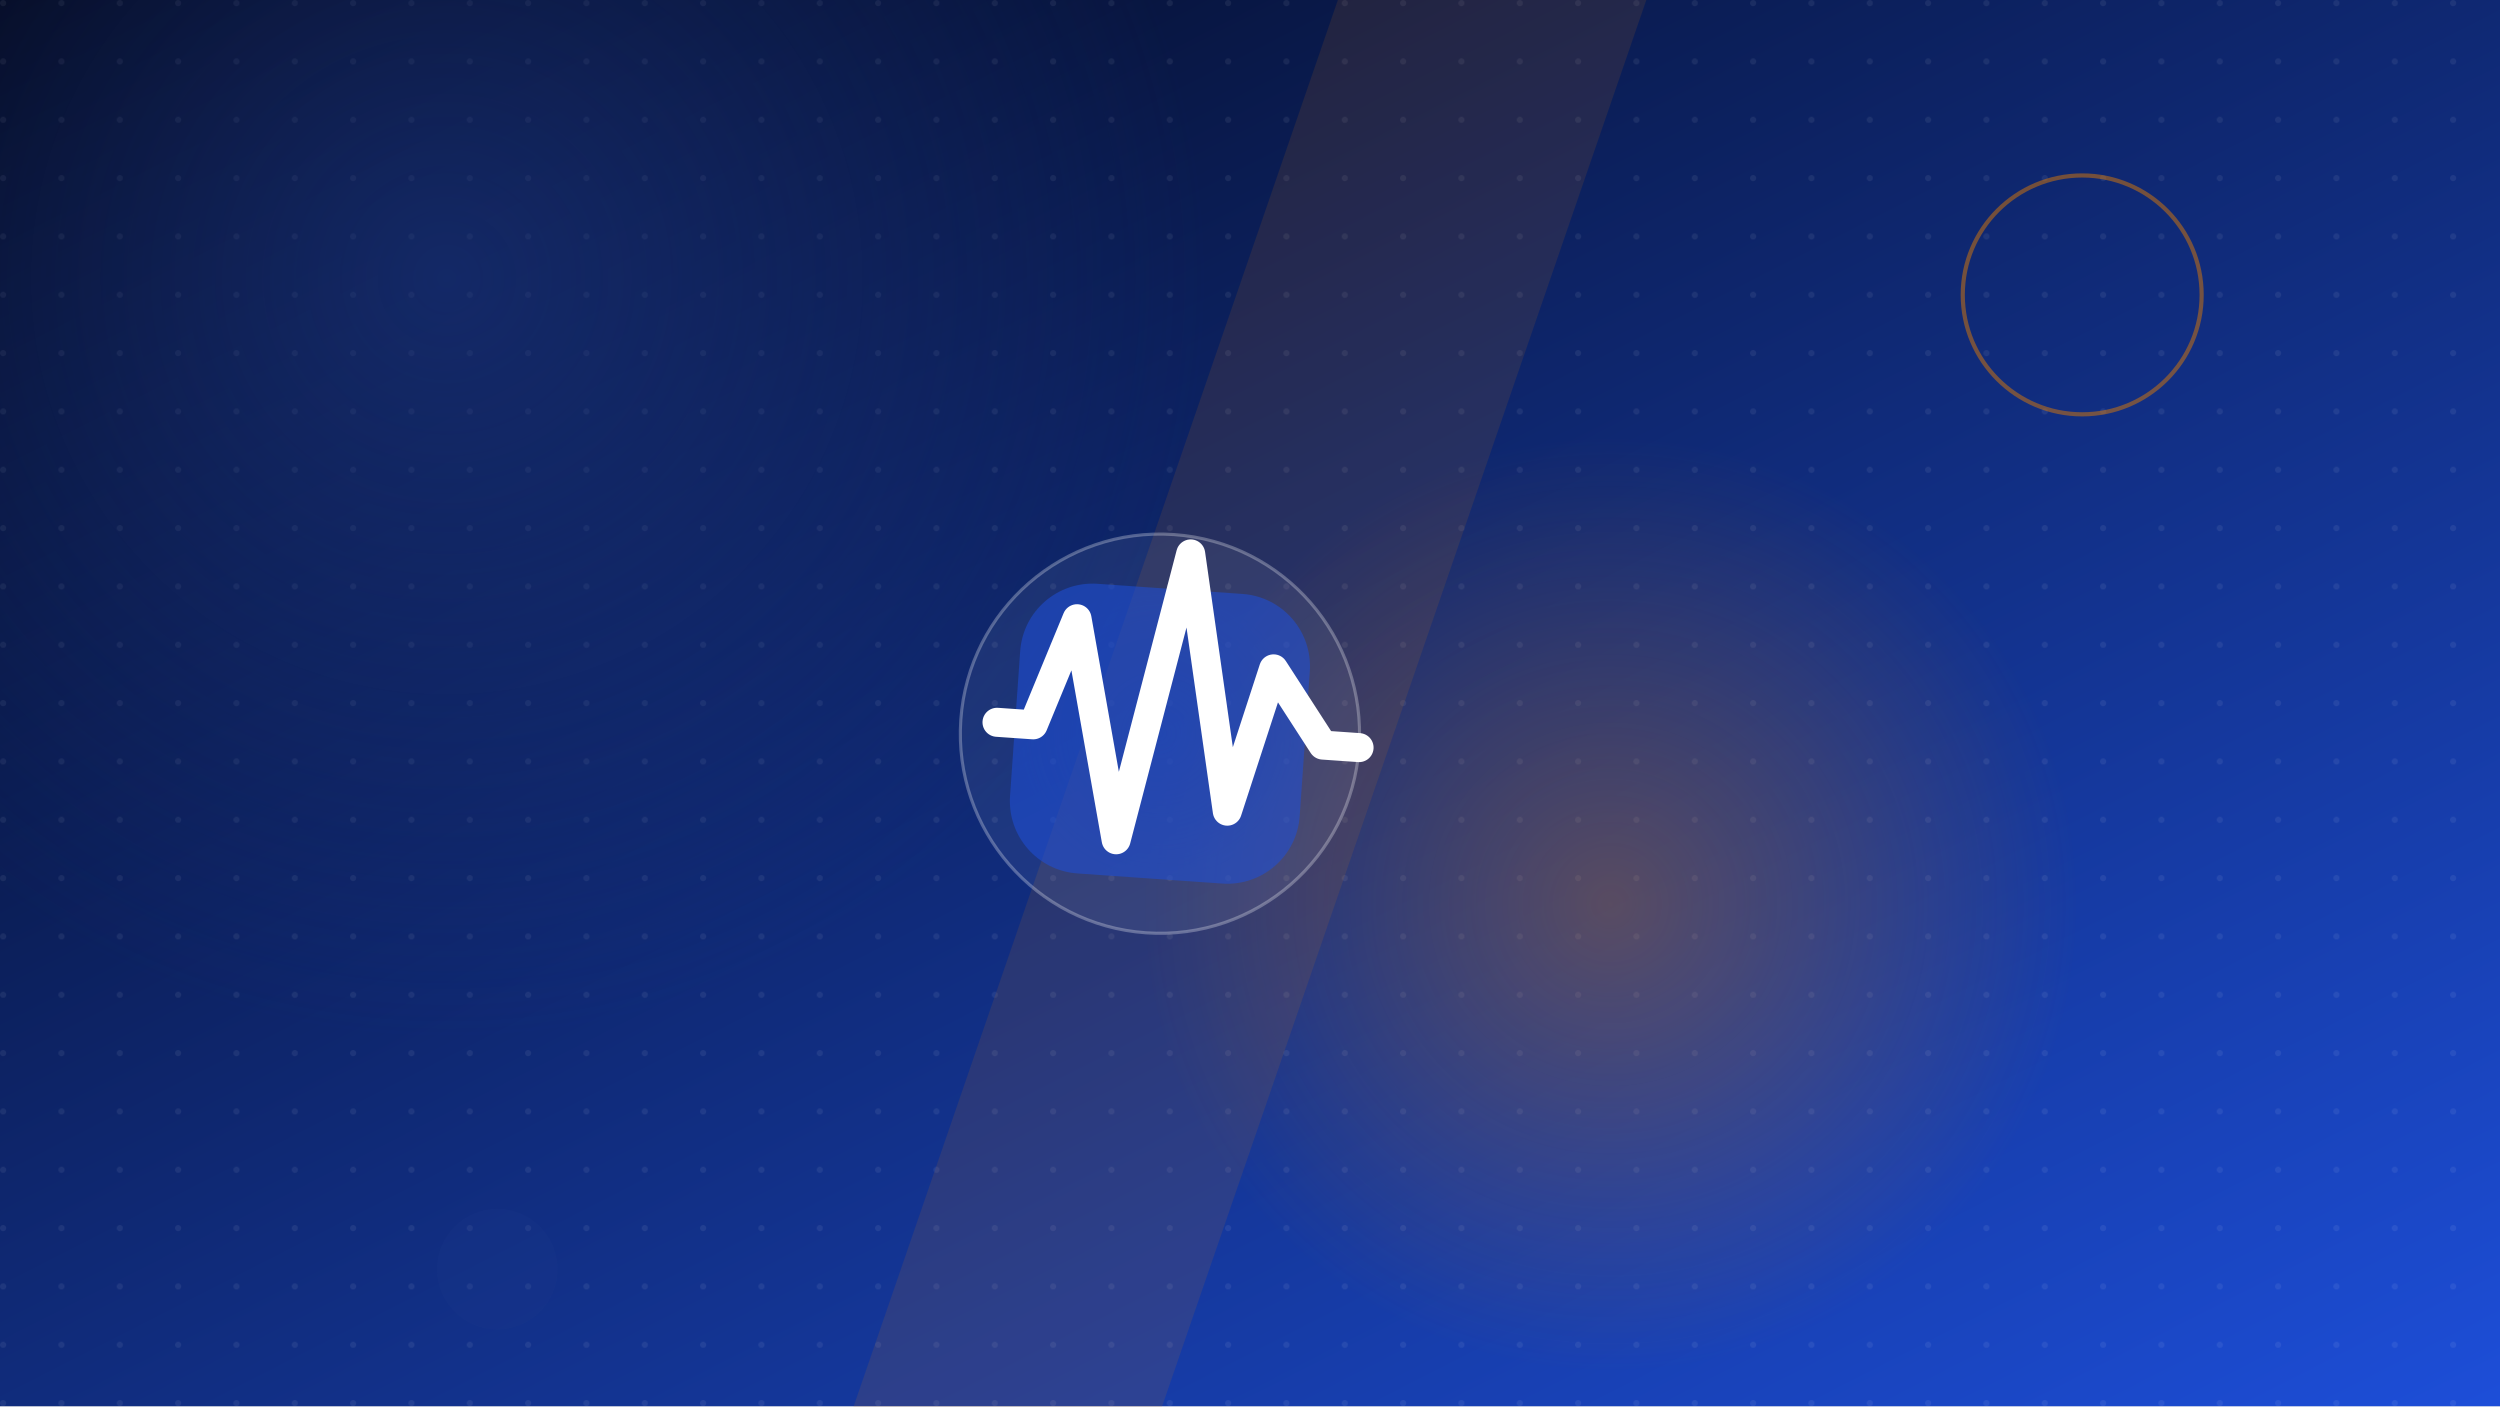
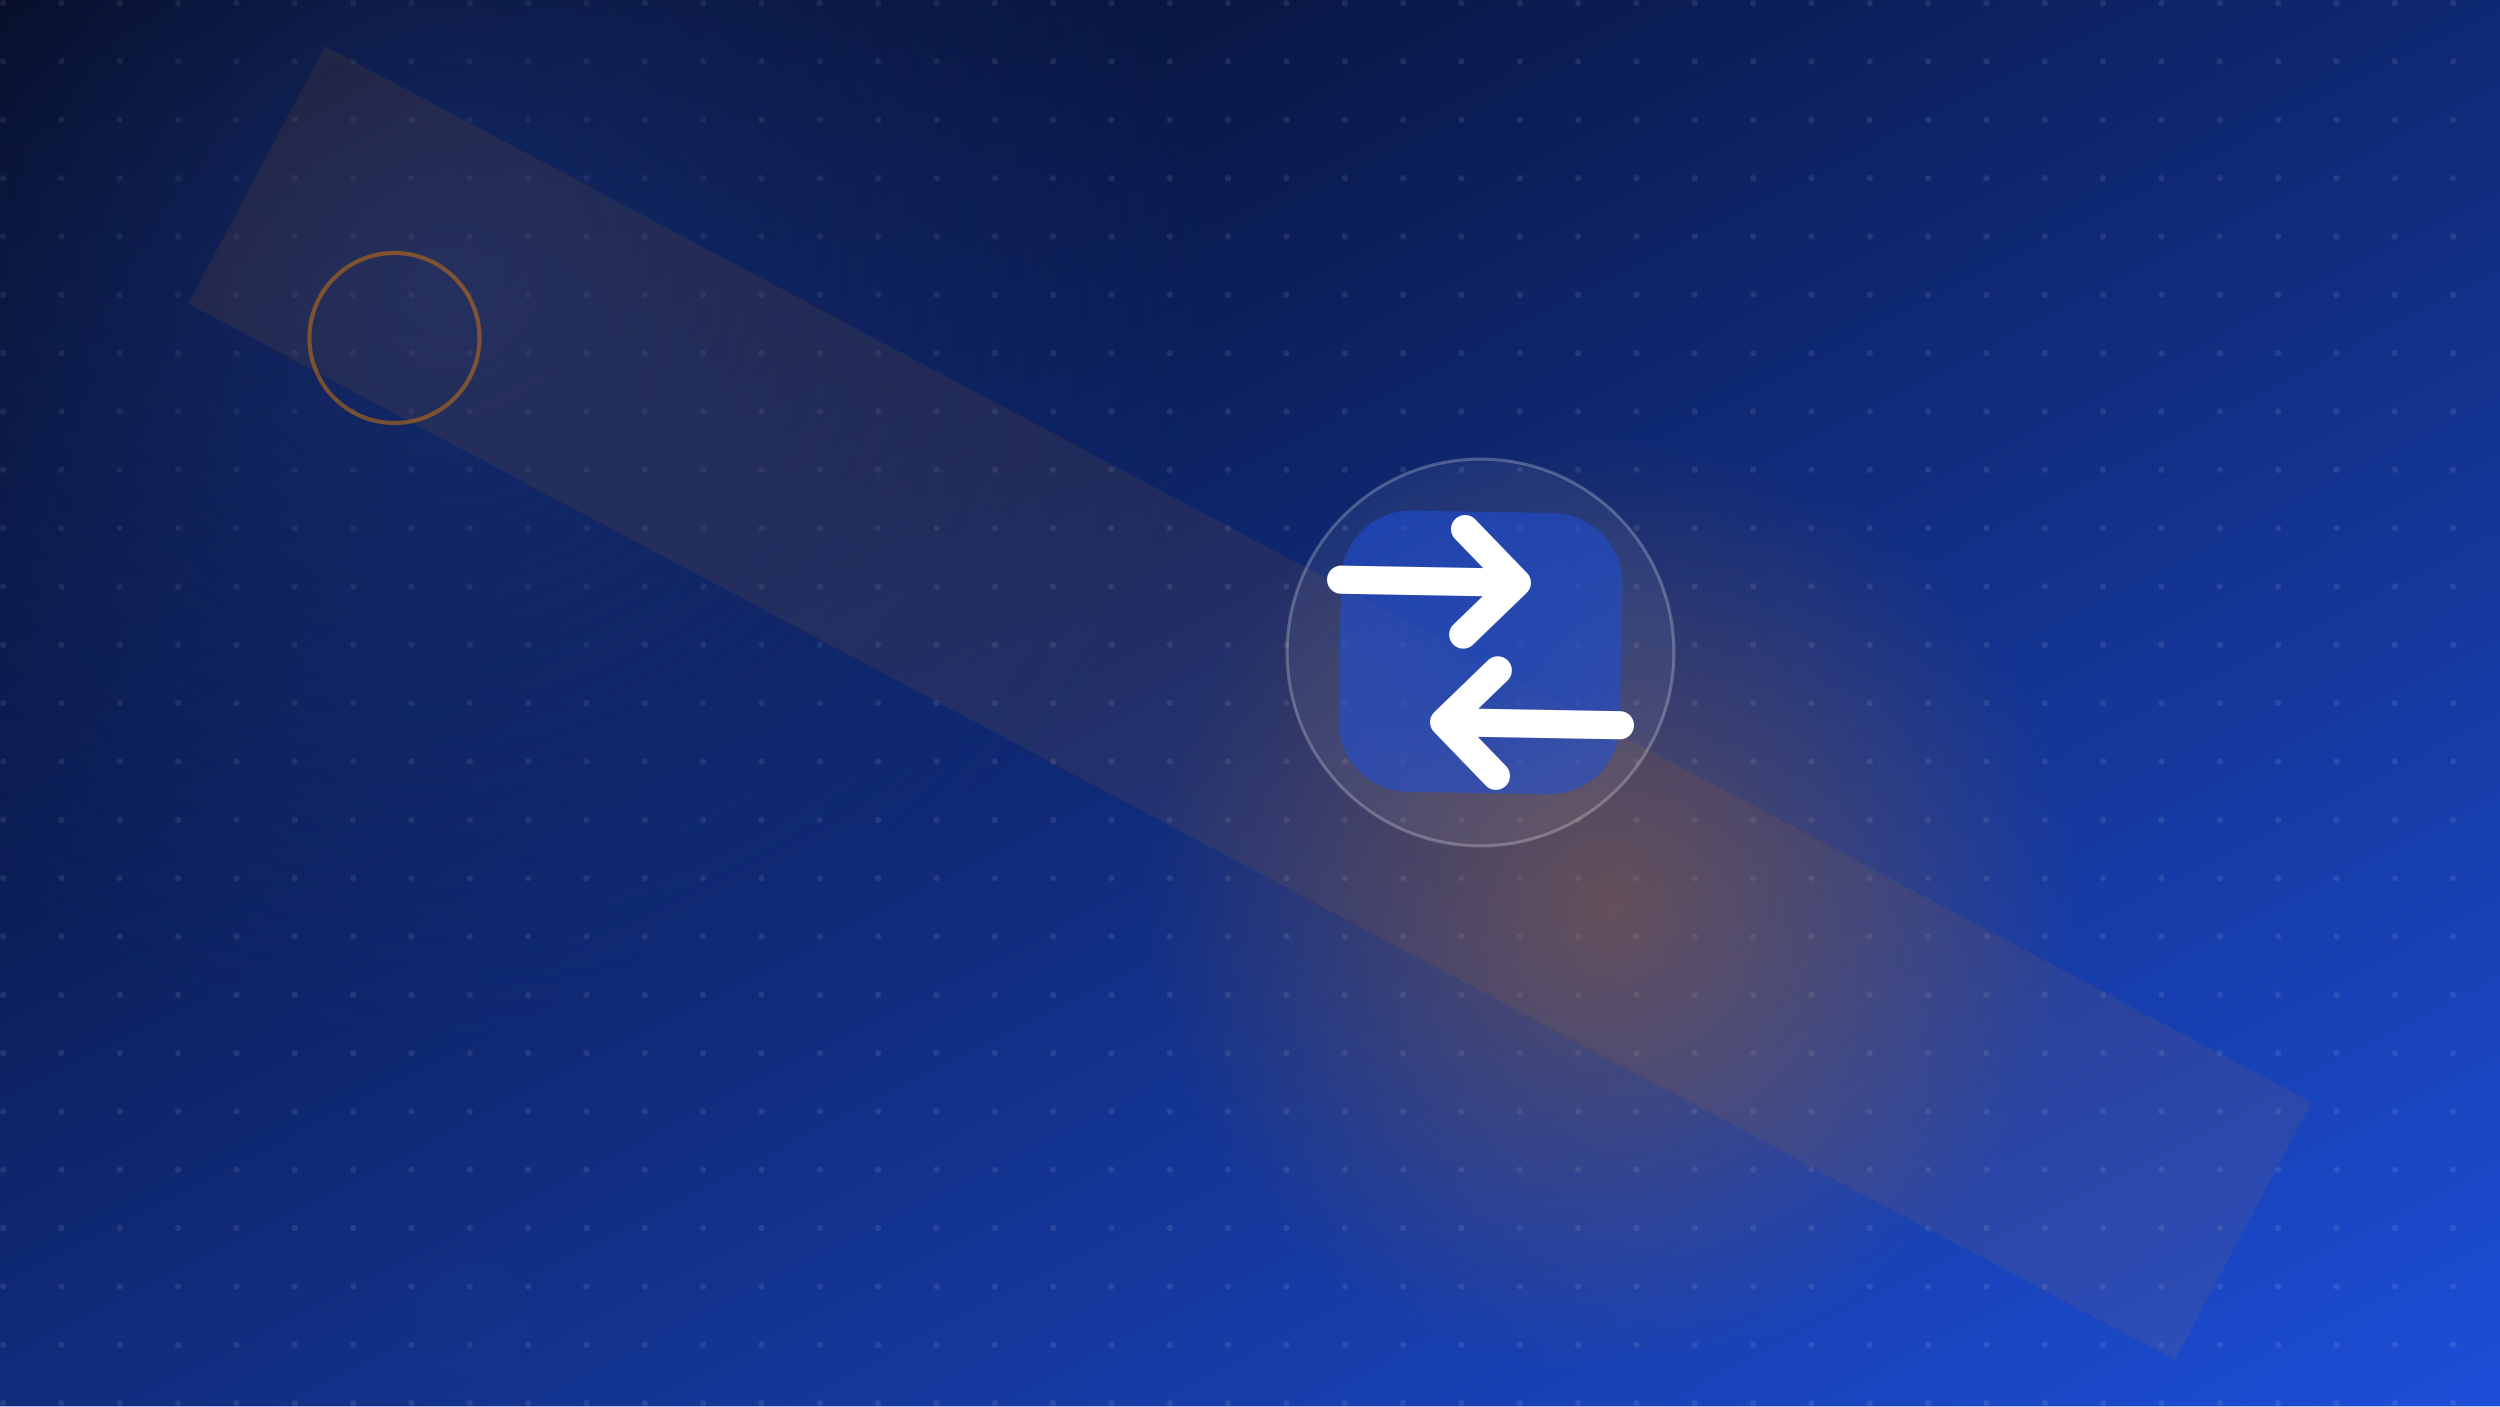
<svg xmlns="http://www.w3.org/2000/svg" viewBox="0 0 1200 675" width="1200" height="675">
  <defs>
    <linearGradient id="bg-inboundoutbo" x1="0%" y1="0%" x2="100%" y2="100%" gradientTransform="rotate(3 0.5 0.5)">
      <stop offset="0%" stop-color="#020617" />
      <stop offset="100%" stop-color="#1d4ed8" />
    </linearGradient>
    <radialGradient id="glow1-inboundoutbo" cx="50%" cy="50%" r="50%">
      <stop offset="0%" stop-color="#1e3a8a" stop-opacity="0.55" />
      <stop offset="100%" stop-color="#1e3a8a" stop-opacity="0" />
    </radialGradient>
    <radialGradient id="glow2-inboundoutbo" cx="50%" cy="50%" r="50%">
      <stop offset="0%" stop-color="#d97706" stop-opacity="0.35" />
      <stop offset="100%" stop-color="#d97706" stop-opacity="0" />
    </radialGradient>
    <pattern id="dots-inboundoutbo" width="28" height="28" patternUnits="userSpaceOnUse">
-       <circle cx="1.5" cy="1.5" r="1.5" fill="white" opacity="0.07" />
+       <circle cx="1.5" cy="1.5" r="1.5" fill="white" opacity="0.09" />
    </pattern>
  </defs>
  <rect width="1200" height="675" fill="url(#bg-inboundoutbo)" />
  <rect width="1200" height="675" fill="url(#dots-inboundoutbo)" />
  <circle cx="213.789" cy="132.628" r="369.035" fill="url(#glow1-inboundoutbo)" />
  <circle cx="773.112" cy="433.999" r="223.691" fill="url(#glow2-inboundoutbo)" />
-   <line x1="600" y1="-202.5" x2="600" y2="877.5" stroke="#d97706" stroke-width="140" opacity="0.12" transform="rotate(19 600 337.5)" />
-   <circle cx="999.454" cy="141.546" r="57.331" fill="none" stroke="#d97706" stroke-width="2" opacity="0.5" />
-   <circle cx="238.696" cy="609.194" r="28.929" fill="#1e3a8a" opacity="0.18" />
-   <g transform="translate(556.7686 352.1687) rotate(4)">
-     <circle r="95.815" fill="white" opacity="0.06" />
-     <circle r="95.815" fill="none" stroke="white" stroke-opacity="0.28" stroke-width="1.5" />
-     <rect x="-69.683" y="-69.683" width="139.367" height="139.367" rx="34.842" fill="url(#glow1-inboundoutbo)" opacity="0.9" />
-     <rect x="-69.683" y="-69.683" width="139.367" height="139.367" rx="34.842" fill="#1d4ed8" opacity="0.55" />
-     <g transform="scale(8.710437) translate(-12 -12)">
-       <path d="M3 12h2l2-6 3 12 3-16 3 14 2-8 3 4h2" fill="none" stroke="white" stroke-width="1.6" stroke-linecap="round" stroke-linejoin="round" />
+   <line x1="600" y1="-202.5" x2="600" y2="877.5" stroke="#d97706" stroke-width="140" opacity="0.09" transform="rotate(298 600 337.5)" />
+   <circle cx="189.347" cy="162.227" r="40.811" fill="none" stroke="#d97706" stroke-width="2" opacity="0.5" />
+   <circle cx="226.81" cy="633.662" r="27.782" fill="#1e3a8a" opacity="0.18" />
+   <g transform="translate(710.6424 313.1823) rotate(1)">
+     <circle r="92.846" fill="white" opacity="0.06" />
+     <circle r="92.846" fill="none" stroke="white" stroke-opacity="0.24" stroke-width="1.5" />
+     <rect x="-67.524" y="-67.524" width="135.049" height="135.049" rx="33.762" fill="url(#glow1-inboundoutbo)" opacity="0.9" />
+     <rect x="-67.524" y="-67.524" width="135.049" height="135.049" rx="33.762" fill="#1d4ed8" opacity="0.55" />
+     <g transform="scale(8.440548) translate(-12 -12)">
+       <path d="M4 8h10M14 8l-3-3M14 8l-3 3" stroke="white" stroke-width="1.6" stroke-linecap="round" stroke-linejoin="round" />
+       <path d="M20 16H10M10 16l3-3M10 16l3 3" stroke="white" stroke-width="1.6" stroke-linecap="round" stroke-linejoin="round" />
    </g>
  </g>
</svg>
